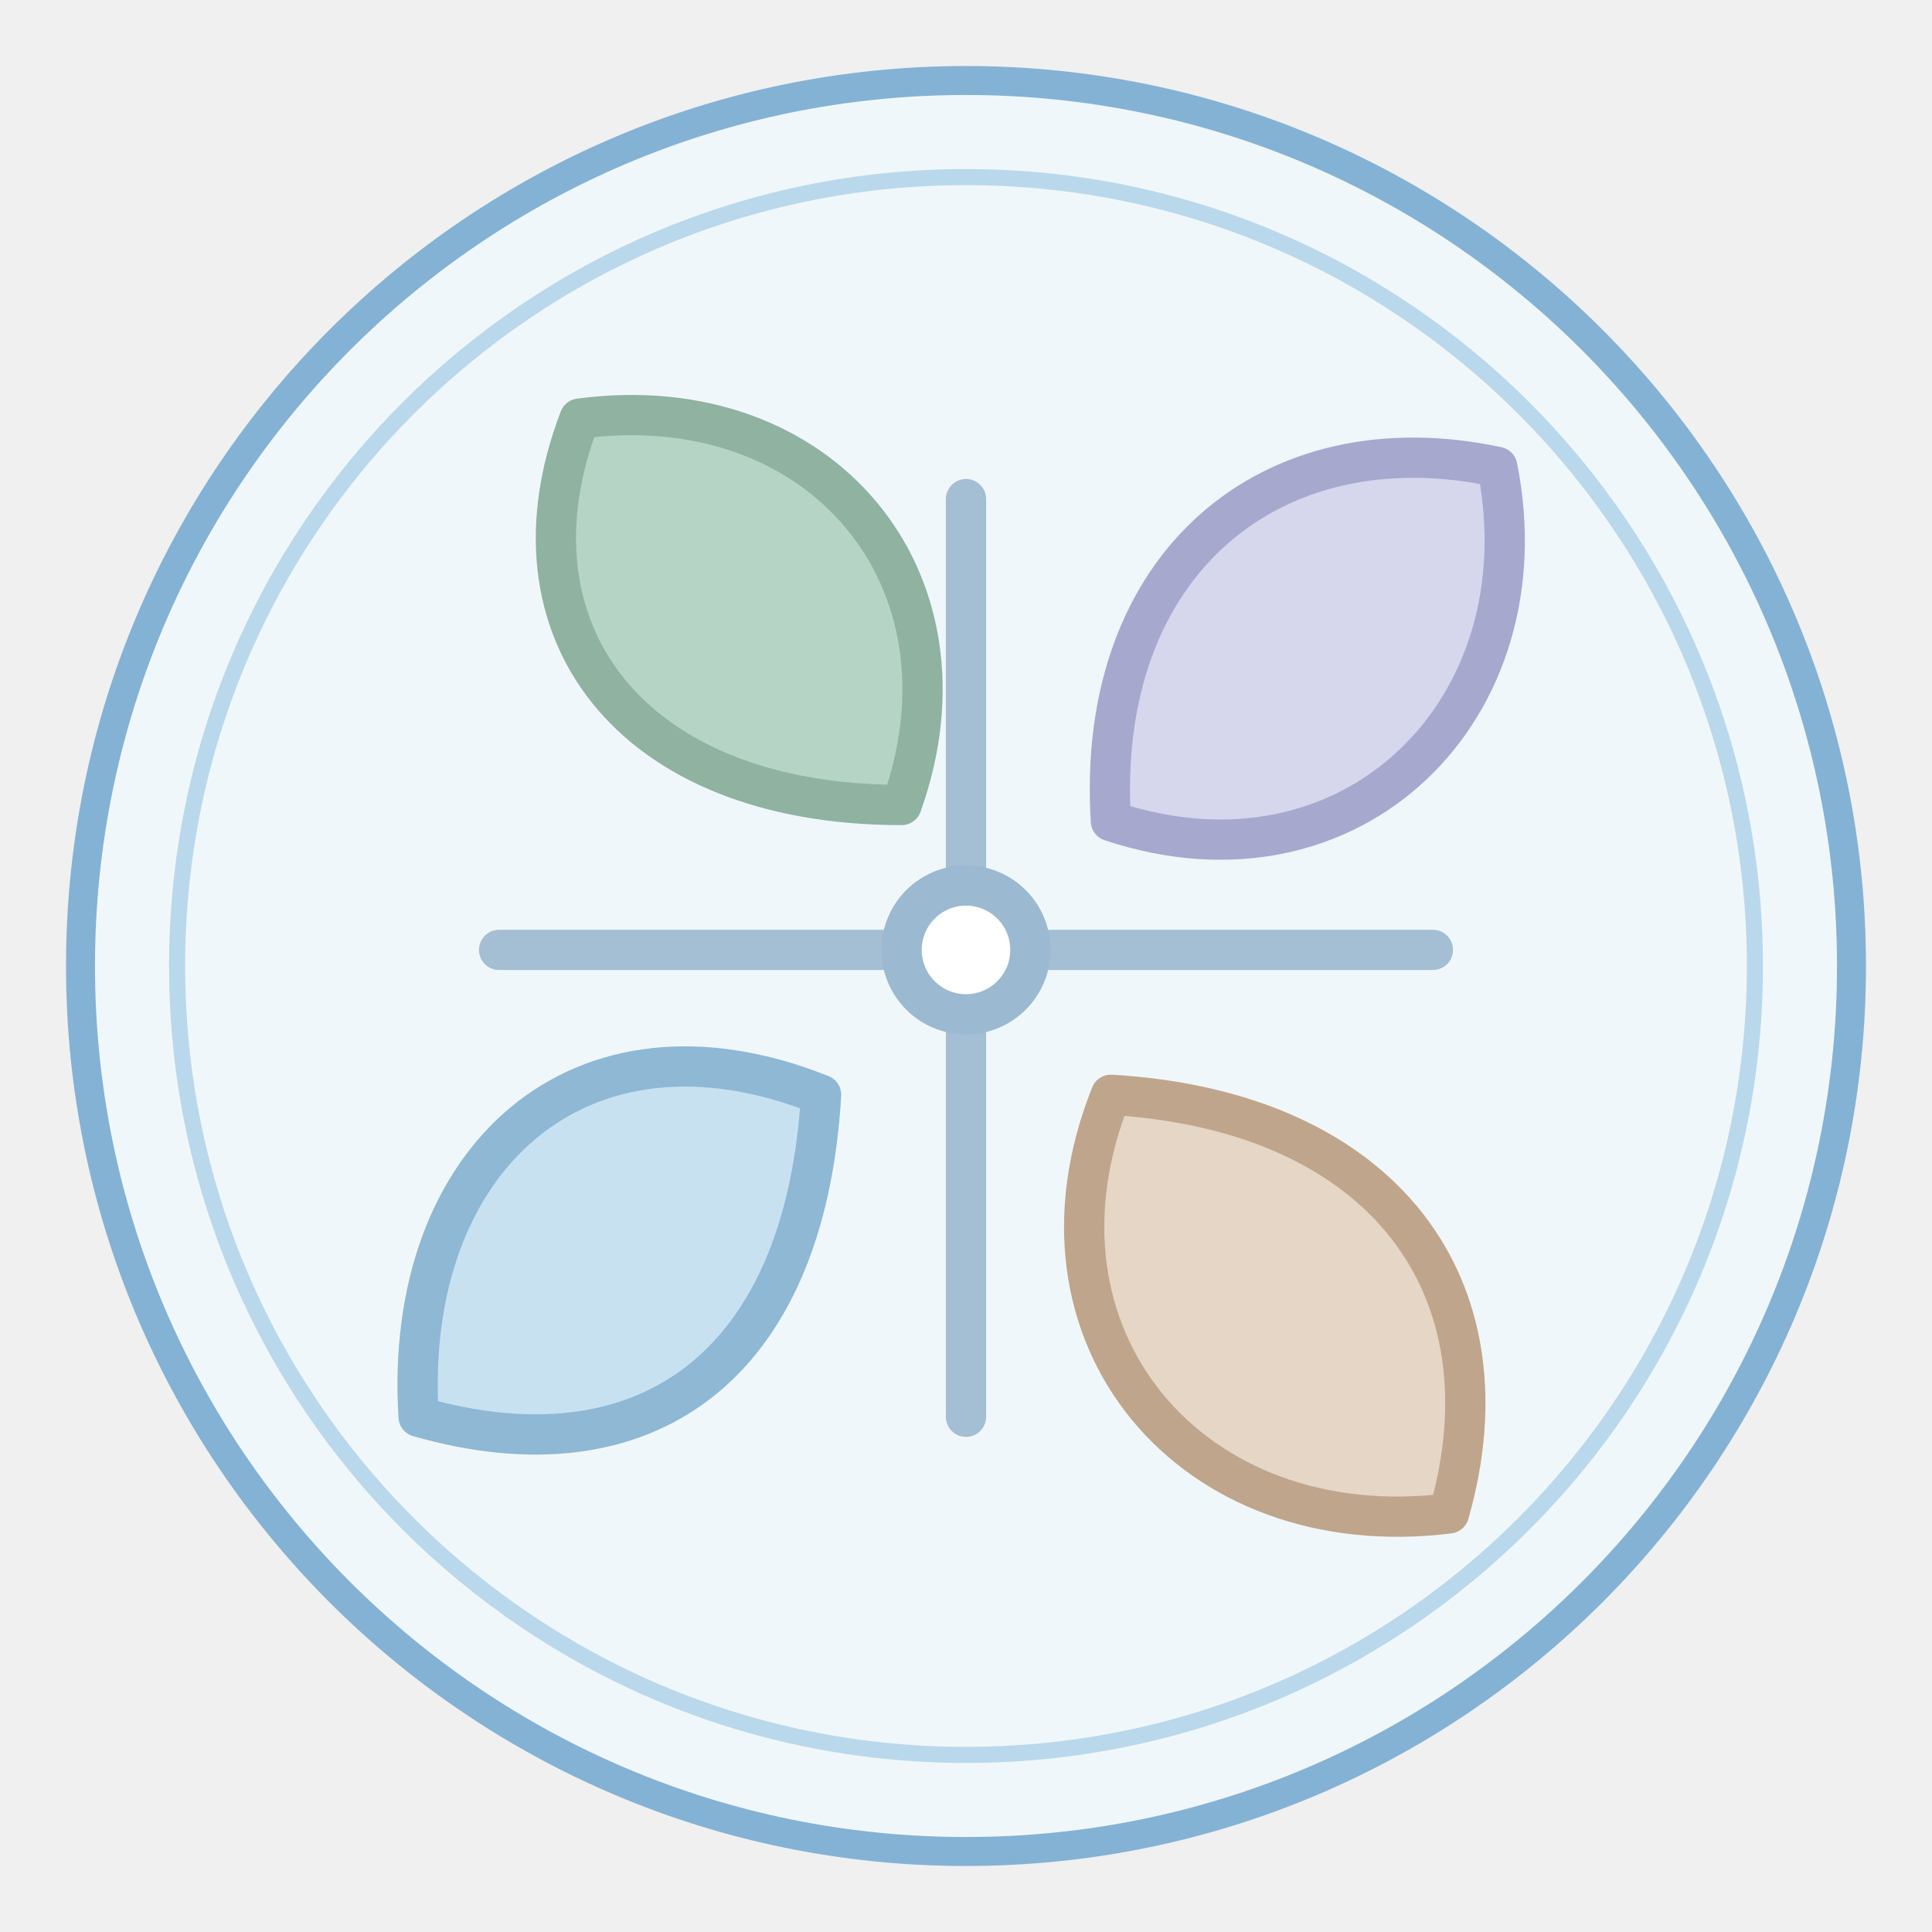
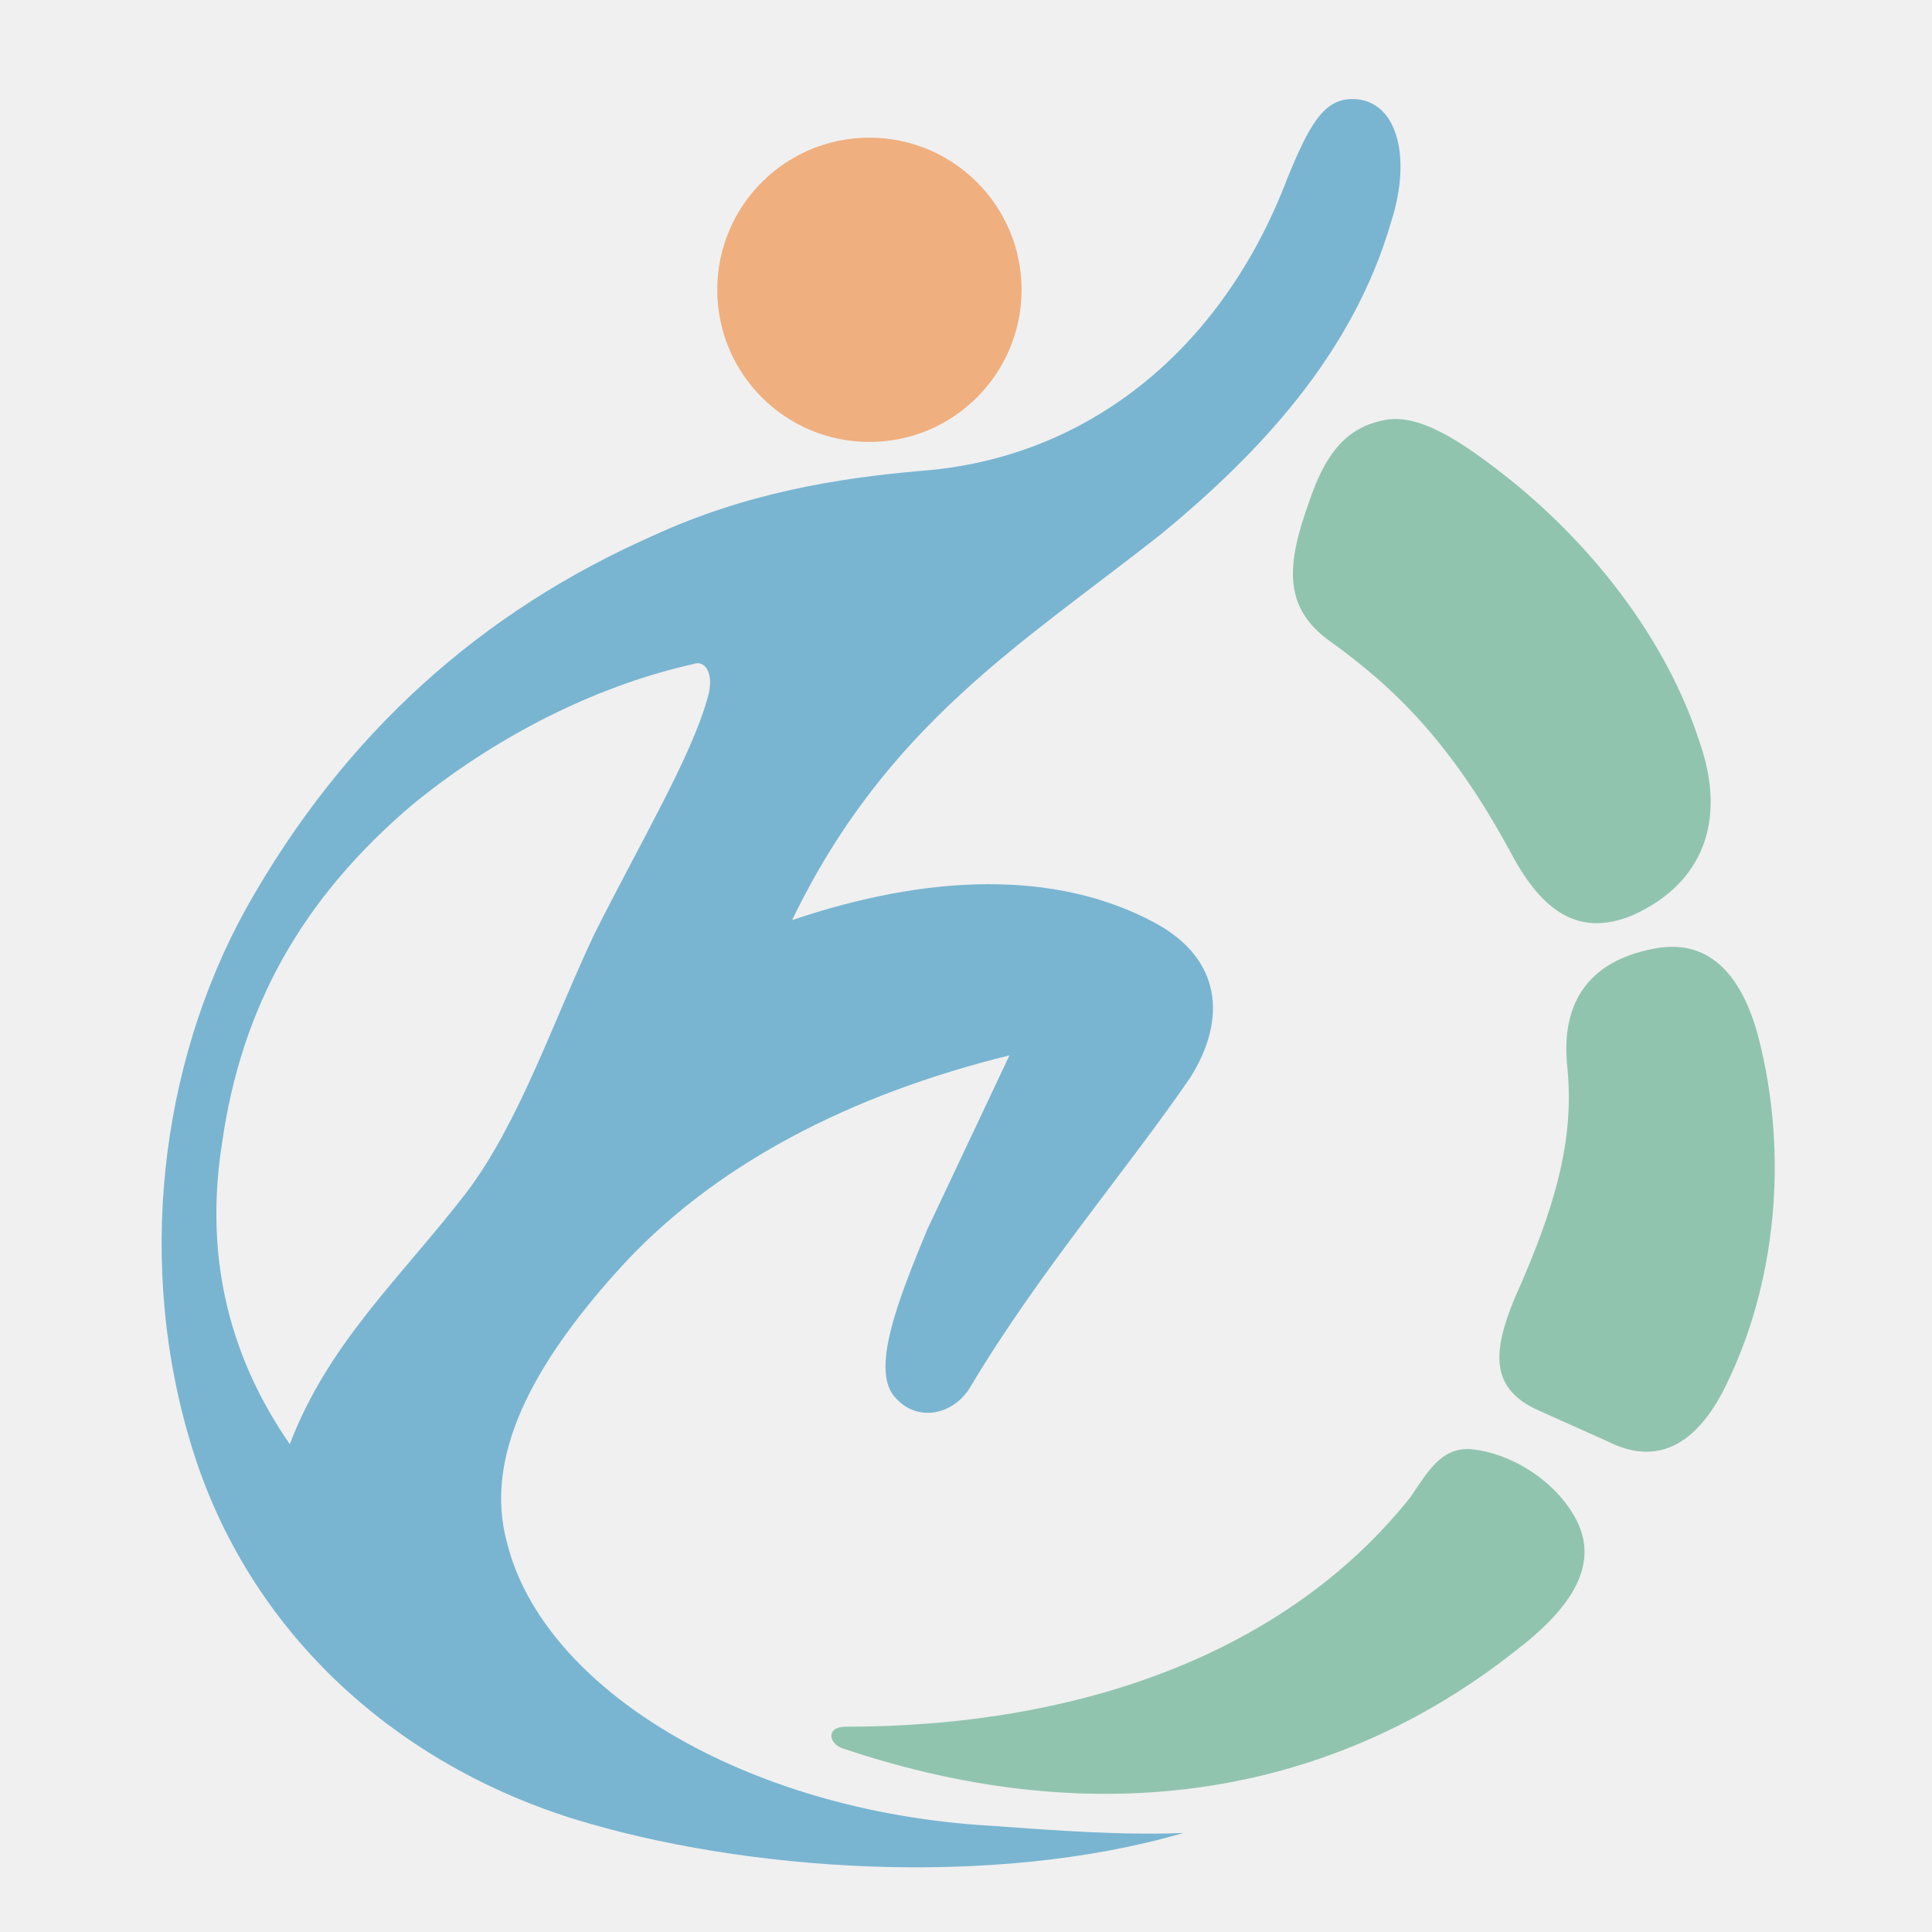
- <svg xmlns="http://www.w3.org/2000/svg" viewBox="0 0 120 120" fill="none">
-   <circle cx="60" cy="60" r="55" fill="#f0f7fb" stroke="#84b2d4" stroke-width="1.8" />
-   <circle cx="60" cy="60" r="49" stroke="#bad8eb" stroke-width="1" />
-   <g stroke="#739abc" stroke-width="2.5" stroke-linecap="round" stroke-linejoin="round">
-     <path d="M60 59V31m0 28h29m-29 0v29m0-29H31" stroke="#a4bed4" />
-     <path d="M56 50c-17 0-25-11-20-24 15-2 25 10 20 24Z" fill="#b5d4c5" stroke="#8fb2a1" />
-     <path d="M69 51c-1-16 10-25 24-22 3 15-9 27-24 22Z" fill="#d6d6ed" stroke="#a7a8ce" />
-     <path d="M69 68c17 1 25 12 21 26-16 2-27-11-21-26Z" fill="#e5d6c5" stroke="#bfa58b" />
-     <path d="M51 68c-1 17-11 24-25 20-1-16 10-26 25-20Z" fill="#c8e1f0" stroke="#8eb8d4" />
-     <circle cx="60" cy="59" r="4" fill="#fff" stroke="#9bb9d0" />
-   </g>
+ <svg xmlns="http://www.w3.org/2000/svg" viewBox="240 210 800 800" fill="none">
+   <circle cx="600" cy="330" r="63" fill="#efaf7f" />
+   <path fill="#79b5d1" fill-rule="evenodd" d="M800 251C818 251 825 274 816 302C800 357 761 398 721 431C664 476 607 510 568 591C624 572 677 570 718 592C746 607 748 632 733 656C707 694 670 737 642 784C635 796 620 799 611 789C600 778 612 748 624 719L658 647C593 663 535 692 495 737C461 775 440 813 450 849C465 909 548 960 650 966C678 968 704 970 730 969C651 992 548 985 477 963C401 939 343 884 320 811C296 735 306 651 342 586C383 513 440 463 510 432C549 414 587 408 621 405C690 400 746 355 773 284C782 262 788 251 800 251ZM527 485C491 493 449 512 411 543C365 582 340 627 332 683C325 727 333 769 360 808C376 766 406 739 433 704C455 675 469 633 486 597C505 559 526 524 533 499C536 489 532 483 527 485Z" />
+   <path fill="#91c4af" d="M813 384C827 381 844 392 862 406C898 434 930 474 944 518C955 550 945 576 916 589C892 599 877 585 865 562C841 518 818 495 790 475C771 461 773 443 782 418C789 397 798 387 813 384Z" />
+   <path fill="#91c4af" d="M924 603C947 598 961 613 968 639C981 689 975 742 955 783C944 806 928 818 906 807L877 794C857 785 858 770 867 748C884 710 892 682 889 652C886 624 899 608 924 603Z" />
+   <path fill="#91c4af" d="M848 810C864 811 883 822 892 838C904 859 888 878 867 894C792 953 696 970 589 934C583 932 582 925 590 925C688 925 773 894 824 830C832 818 837 810 848 810Z" />
</svg>
